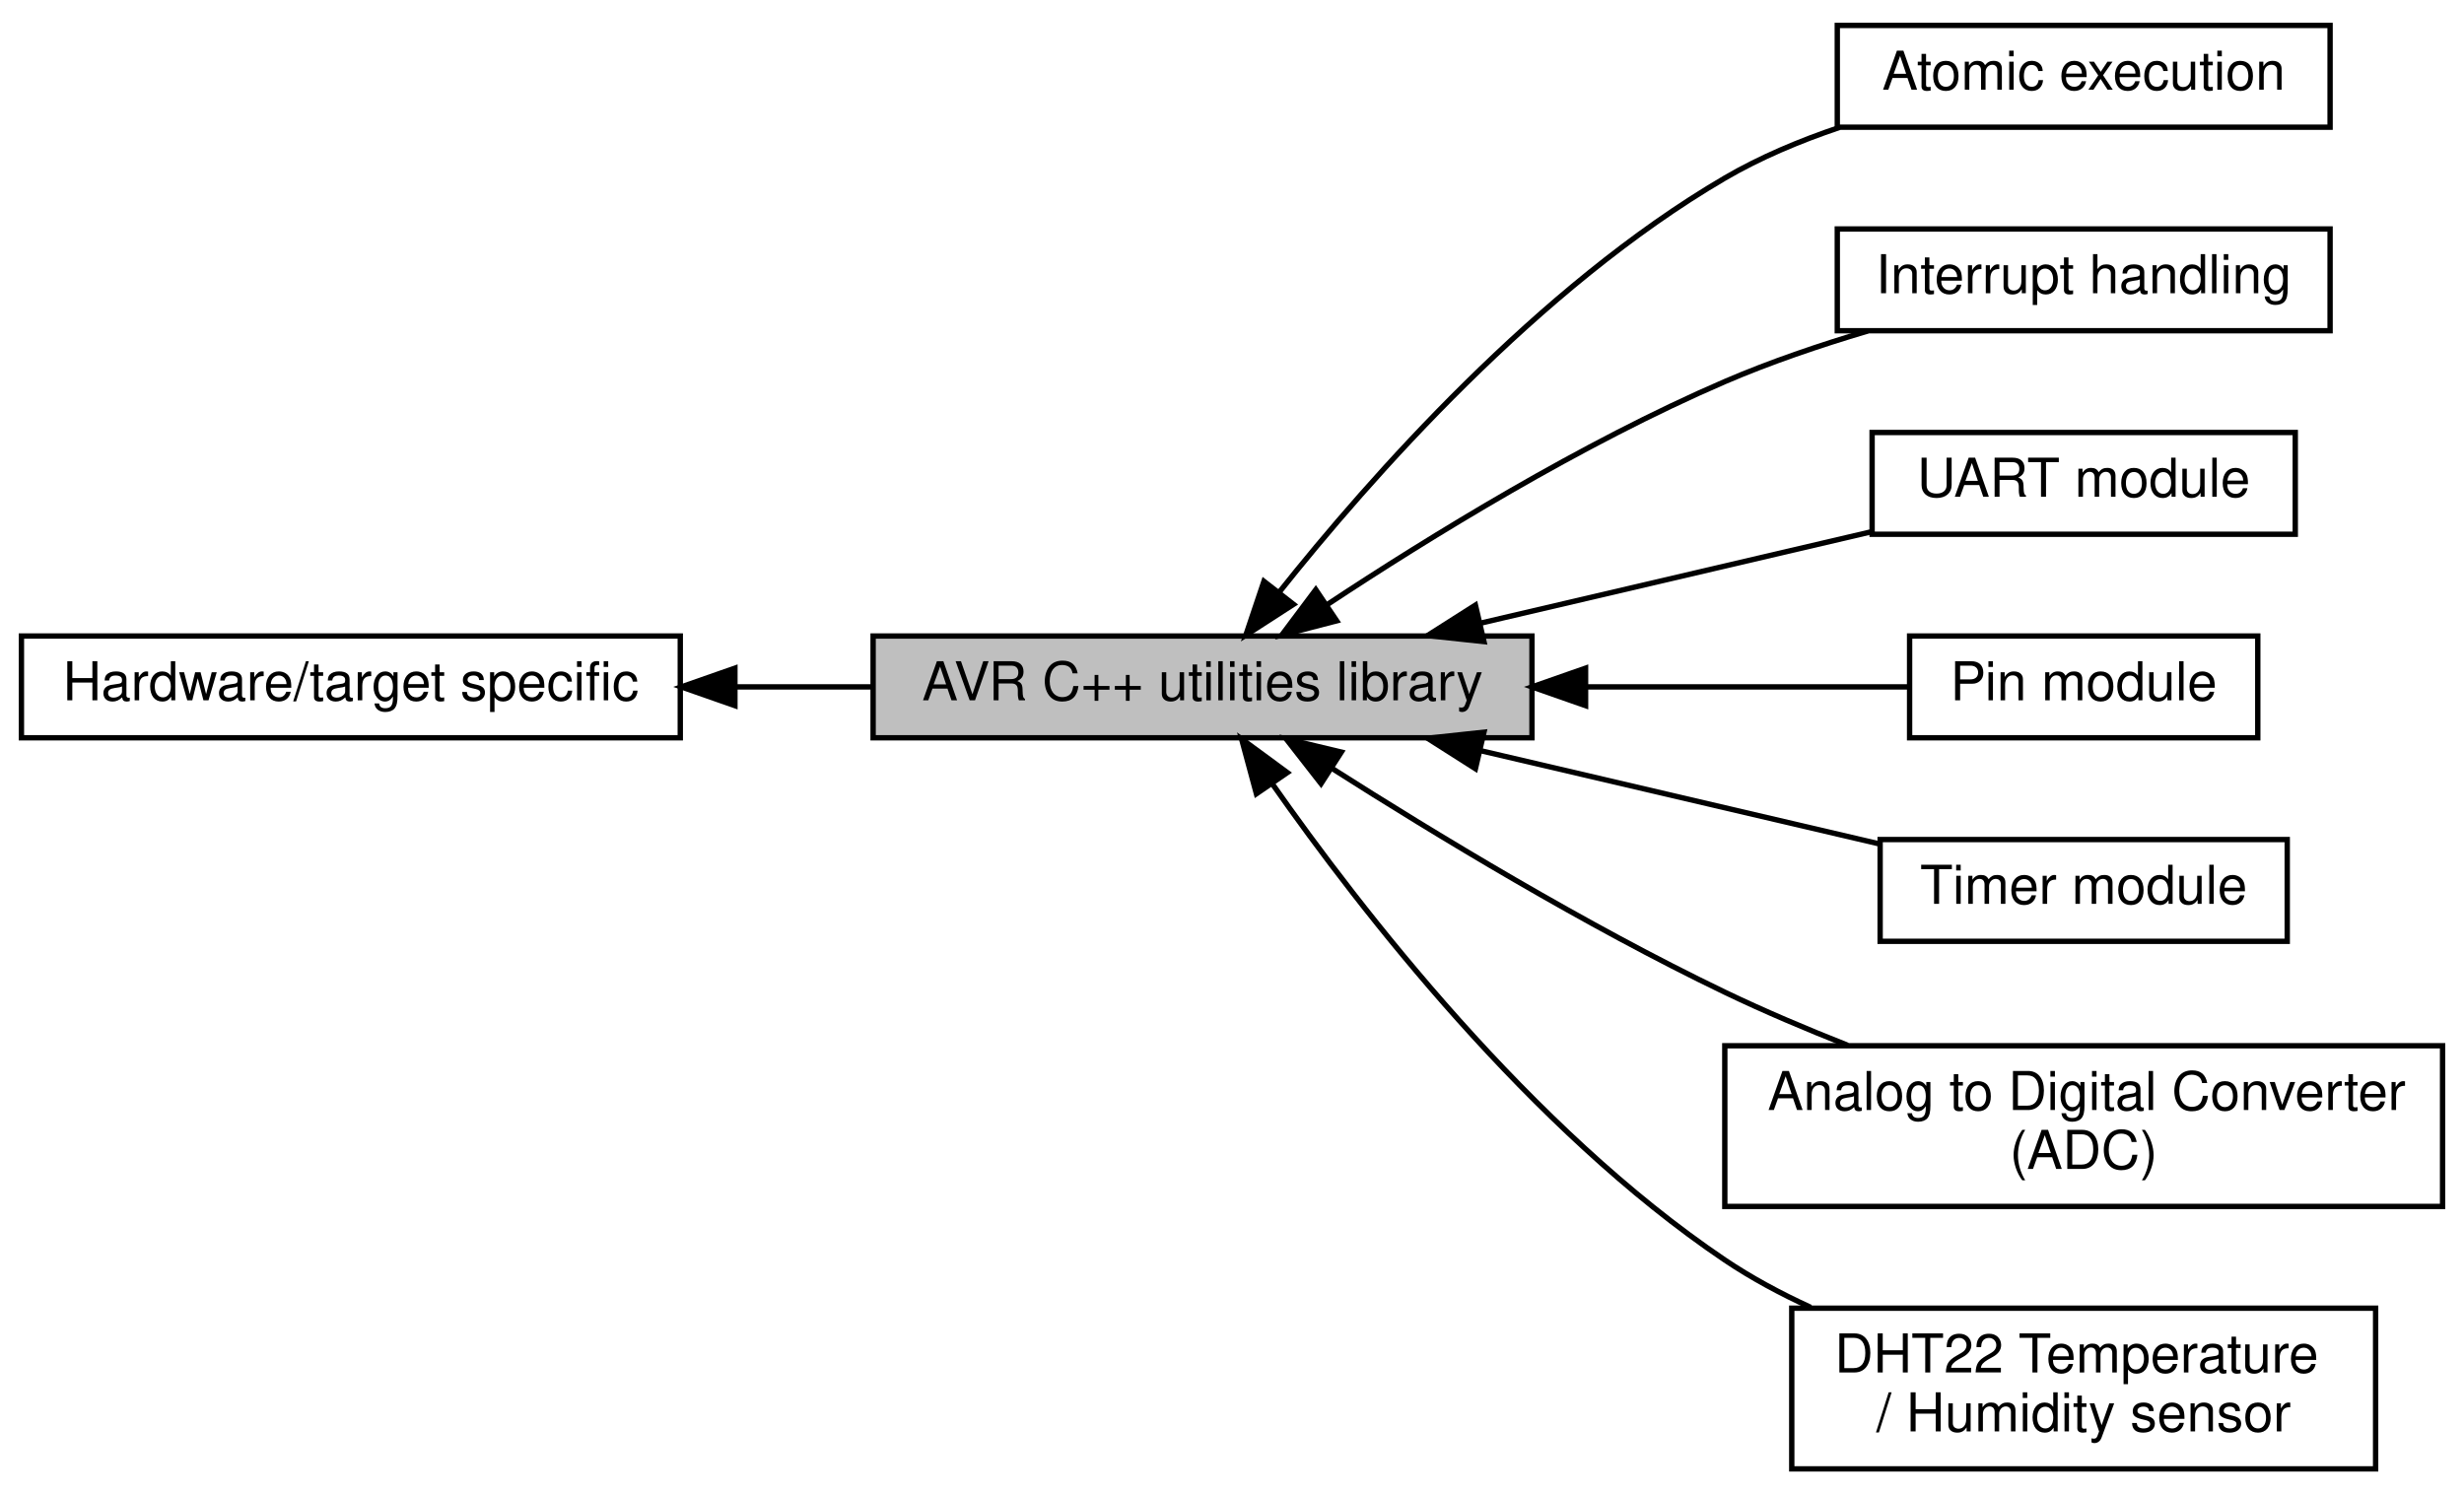
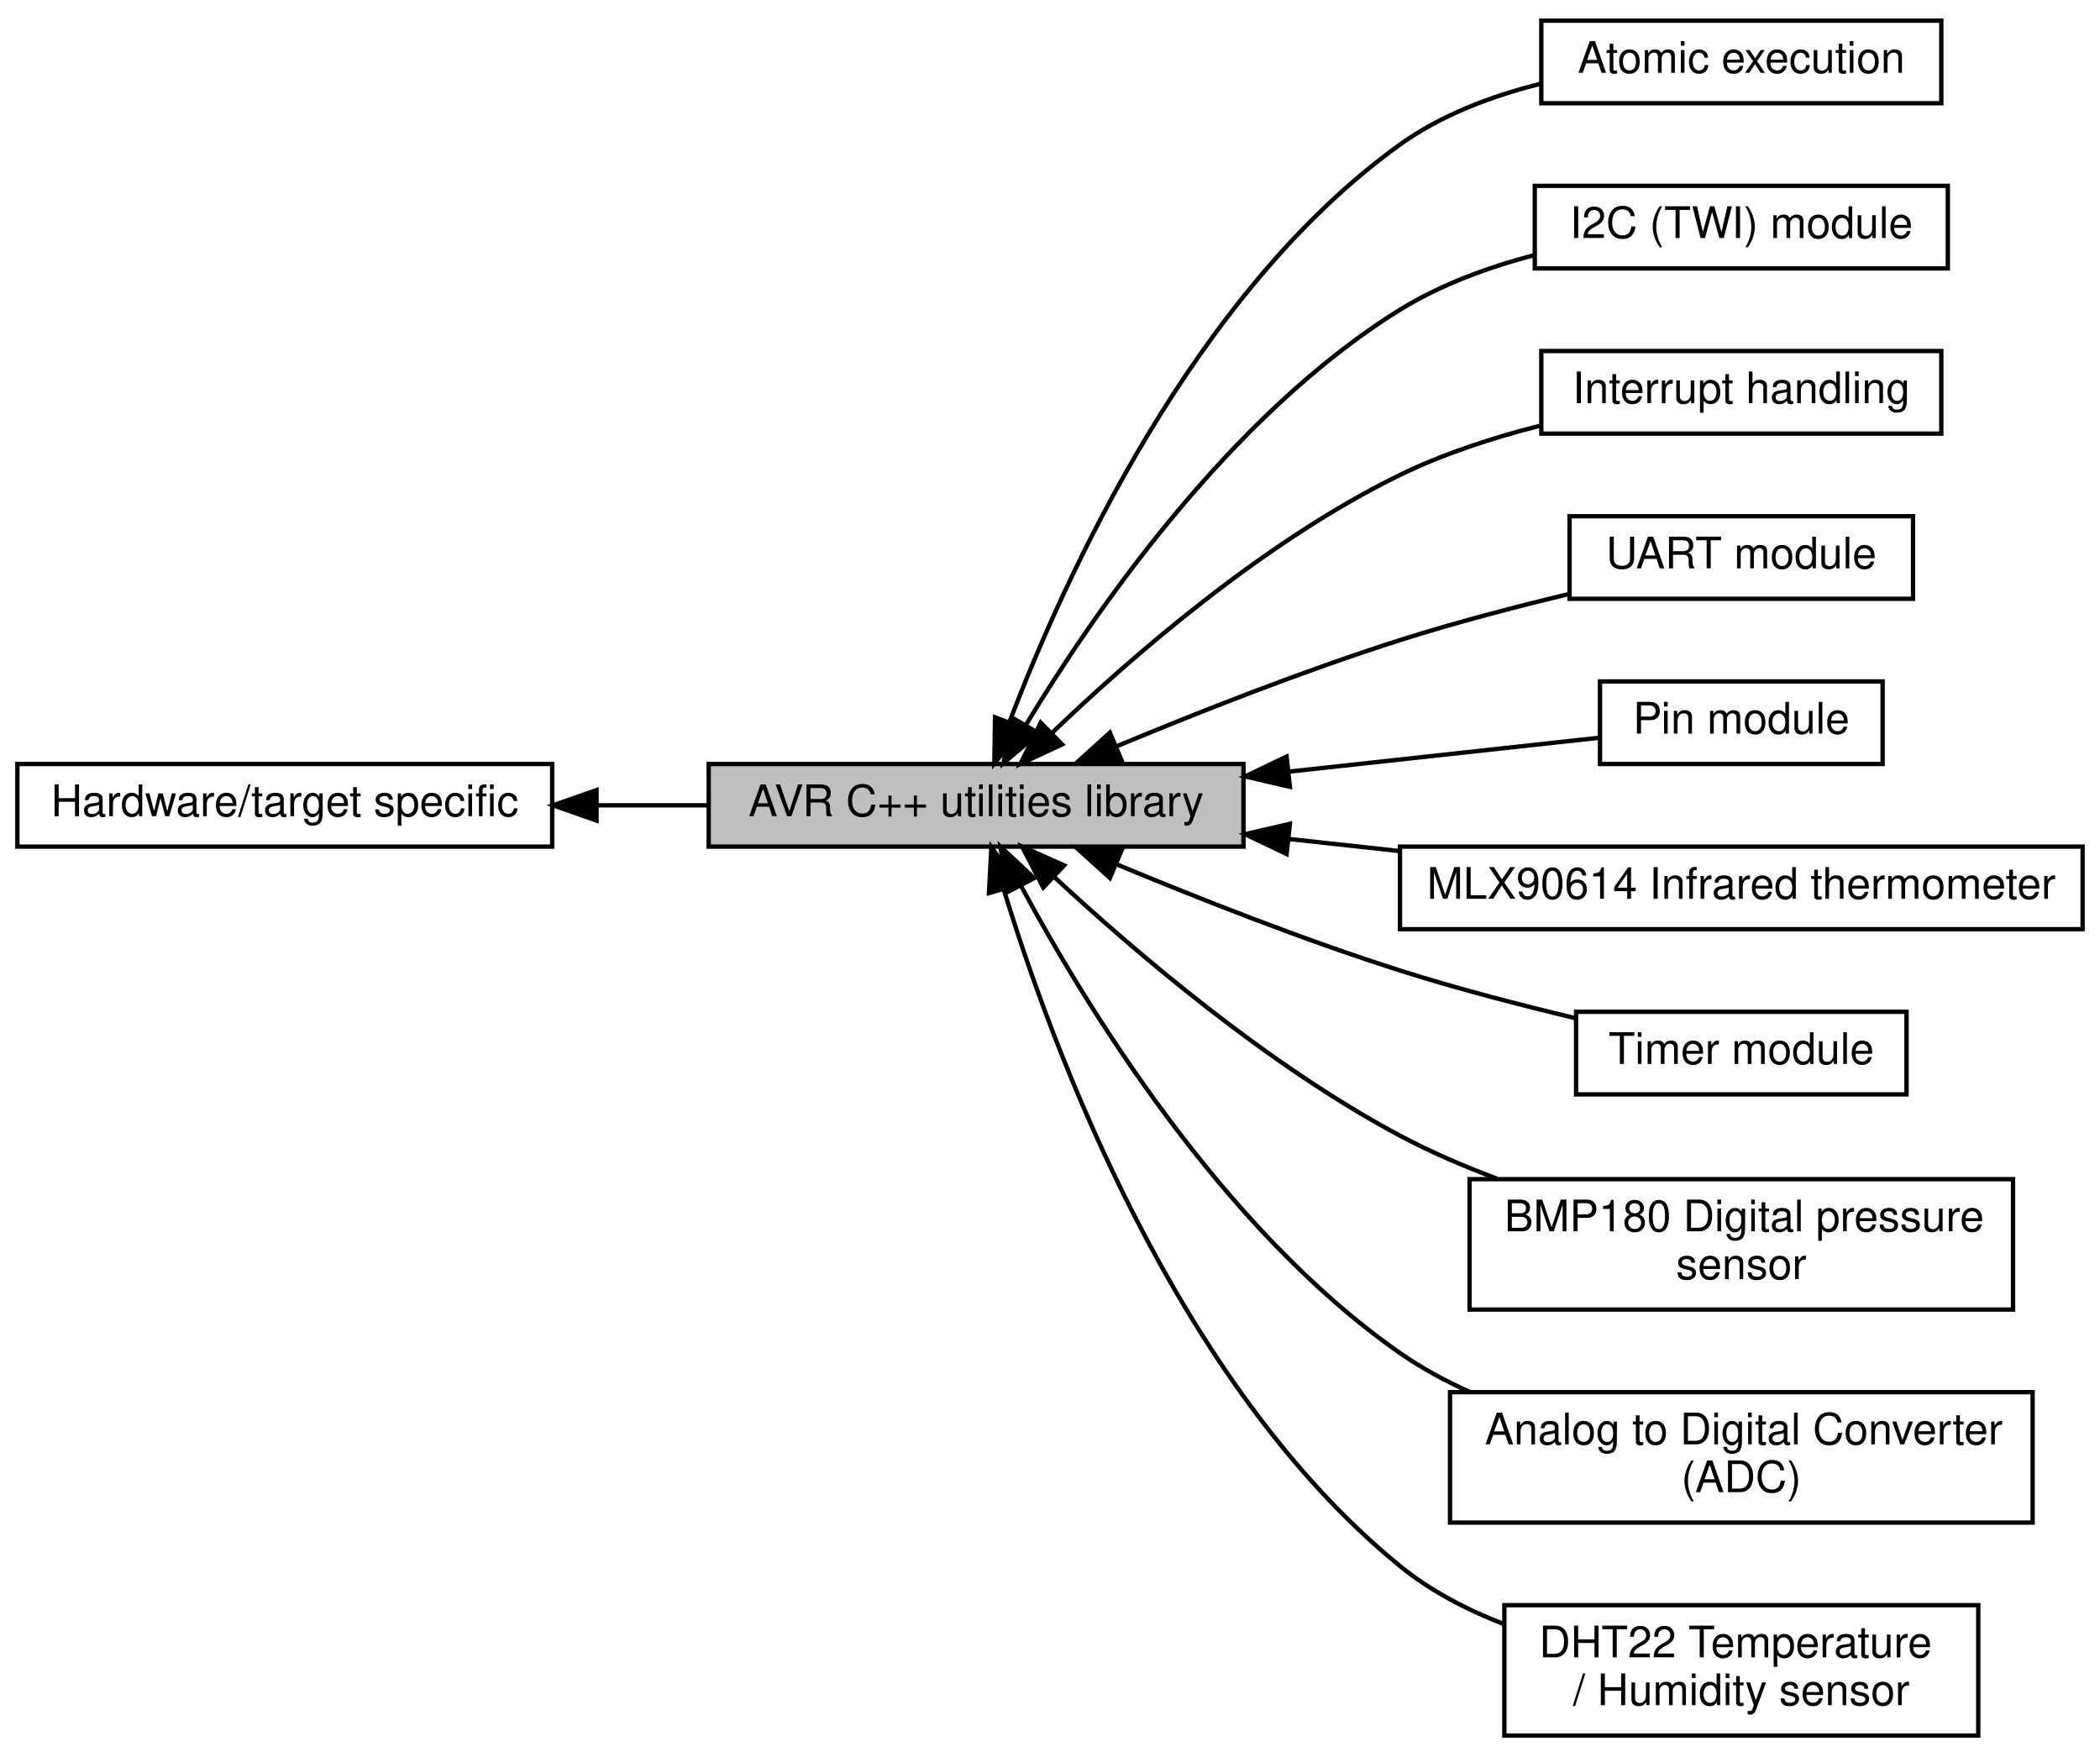
- <svg xmlns="http://www.w3.org/2000/svg" xmlns:xlink="http://www.w3.org/1999/xlink" width="460pt" height="279pt" viewBox="0.00 0.00 460.00 278.50">
-   <g id="graph0" class="graph" transform="scale(1 1) rotate(0) translate(4 274.5)">
+ <svg xmlns="http://www.w3.org/2000/svg" xmlns:xlink="http://www.w3.org/1999/xlink" width="483pt" height="404pt" viewBox="0.00 0.00 483.00 403.50">
+   <g id="graph0" class="graph" transform="scale(1 1) rotate(0) translate(4 399.5)">
    <g id="node1" class="node">
      <g id="a_node1">
        <a xlink:href="group__libtarget__atomic.html" target="_top" xlink:title="Utilities for ensuring atomic / non atomic execution of code blocks. ">
-           <polygon fill="none" stroke="black" points="339,-251 339,-270 431,-270 431,-251 339,-251" />
-           <text text-anchor="middle" x="385" y="-258" font-family="Helvetica,sans-Serif" font-size="10.00">Atomic execution</text>
+           <polygon fill="none" stroke="black" points="350.5,-376 350.5,-395 442.5,-395 442.5,-376 350.5,-376" />
+           <text text-anchor="middle" x="396.5" y="-383" font-family="Helvetica,sans-Serif" font-size="10.00">Atomic execution</text>
        </a>
      </g>
    </g>
    <g id="node2" class="node">
      <g id="a_node2">
-         <a xlink:href="group__libtarget__interrupt.html" target="_top" xlink:title="Utilities for interrupt service routines. ">
-           <polygon fill="none" stroke="black" points="339,-213 339,-232 431,-232 431,-213 339,-213" />
-           <text text-anchor="middle" x="385" y="-220" font-family="Helvetica,sans-Serif" font-size="10.00">Interrupt handling</text>
+         <a xlink:href="group__libtarget__i2c.html" target="_top" xlink:title="Wrapper for accessing built-in I2C (TWI) communication interfaces. ">
+           <polygon fill="none" stroke="black" points="349,-338 349,-357 444,-357 444,-338 349,-338" />
+           <text text-anchor="middle" x="396.5" y="-345" font-family="Helvetica,sans-Serif" font-size="10.00">I2C (TWI) module</text>
        </a>
      </g>
    </g>
    <g id="node3" class="node">
      <g id="a_node3">
-         <a xlink:href="group__libtarget__uart.html" target="_top" xlink:title="Wrapper for accessing built-in UART communication interfaces. ">
-           <polygon fill="none" stroke="black" points="345.5,-175 345.5,-194 424.5,-194 424.5,-175 345.5,-175" />
-           <text text-anchor="middle" x="385" y="-182" font-family="Helvetica,sans-Serif" font-size="10.00">UART module</text>
+         <a xlink:href="group__libtarget__interrupt.html" target="_top" xlink:title="Utilities for interrupt service routines. ">
+           <polygon fill="none" stroke="black" points="350.5,-300 350.5,-319 442.5,-319 442.5,-300 350.5,-300" />
+           <text text-anchor="middle" x="396.5" y="-307" font-family="Helvetica,sans-Serif" font-size="10.00">Interrupt handling</text>
        </a>
      </g>
    </g>
    <g id="node4" class="node">
      <g id="a_node4">
-         <a xlink:href="group__libtarget__pin.html" target="_top" xlink:title="Wrapper for accessing digital I/O ports. ">
-           <polygon fill="none" stroke="black" points="352.5,-137 352.5,-156 417.5,-156 417.5,-137 352.5,-137" />
-           <text text-anchor="middle" x="385" y="-144" font-family="Helvetica,sans-Serif" font-size="10.00">Pin module</text>
+         <a xlink:href="group__libtarget__uart.html" target="_top" xlink:title="Wrapper for accessing built-in UART communication interfaces. ">
+           <polygon fill="none" stroke="black" points="357,-262 357,-281 436,-281 436,-262 357,-262" />
+           <text text-anchor="middle" x="396.5" y="-269" font-family="Helvetica,sans-Serif" font-size="10.00">UART module</text>
        </a>
      </g>
    </g>
    <g id="node5" class="node">
      <g id="a_node5">
-         <a xlink:href="group__libtarget__timer.html" target="_top" xlink:title="Wrapper for accessing built-in timers facilities. ">
-           <polygon fill="none" stroke="black" points="347,-99 347,-118 423,-118 423,-99 347,-99" />
-           <text text-anchor="middle" x="385" y="-106" font-family="Helvetica,sans-Serif" font-size="10.00">Timer module</text>
+         <a xlink:href="group__libtarget__pin.html" target="_top" xlink:title="Wrapper for accessing digital I/O ports. ">
+           <polygon fill="none" stroke="black" points="364,-224 364,-243 429,-243 429,-224 364,-224" />
+           <text text-anchor="middle" x="396.5" y="-231" font-family="Helvetica,sans-Serif" font-size="10.00">Pin module</text>
        </a>
      </g>
    </g>
    <g id="node6" class="node">
-       <polygon fill="#bfbfbf" stroke="black" points="159,-137 159,-156 282,-156 282,-137 159,-137" />
-       <text text-anchor="middle" x="220.5" y="-144" font-family="Helvetica,sans-Serif" font-size="10.00">AVR C++ utilities library</text>
+       <g id="a_node6">
+         <a xlink:href="group__libtarget__mlx90614.html" target="_top" xlink:title="Avr::Mlx90614 decodes data from Melexis MLX90614 Infrared thermometer sensors. ">
+           <polygon fill="none" stroke="black" points="318,-186 318,-205 475,-205 475,-186 318,-186" />
+           <text text-anchor="middle" x="396.5" y="-193" font-family="Helvetica,sans-Serif" font-size="10.00">MLX90614 Infrared thermometer</text>
+         </a>
+       </g>
+     </g>
+     <g id="node7" class="node">
+       <g id="a_node7">
+         <a xlink:href="group__libtarget__timer.html" target="_top" xlink:title="Wrapper for accessing built-in timers facilities. ">
+           <polygon fill="none" stroke="black" points="358.5,-148 358.5,-167 434.5,-167 434.5,-148 358.5,-148" />
+           <text text-anchor="middle" x="396.5" y="-155" font-family="Helvetica,sans-Serif" font-size="10.00">Timer module</text>
+         </a>
+       </g>
+     </g>
+     <g id="node8" class="node">
+       <polygon fill="#bfbfbf" stroke="black" points="159,-205 159,-224 282,-224 282,-205 159,-205" />
+       <text text-anchor="middle" x="220.5" y="-212" font-family="Helvetica,sans-Serif" font-size="10.00">AVR C++ utilities library</text>
    </g>
    <g id="edge3" class="edge">
-       <path fill="none" stroke="black" d="M234.757,-164.111C251.753,-185.48 283.214,-221.168 318,-241.5 324.588,-245.351 332.007,-248.464 339.43,-250.967" />
-       <polygon fill="black" stroke="black" points="237.485,-161.918 228.584,-156.171 231.959,-166.214 237.485,-161.918" />
+       <path fill="none" stroke="black" d="M228.25,-233.839C240.671,-266.475 270.325,-332.264 318,-366.5 327.452,-373.288 339.045,-377.667 350.357,-380.487" />
+       <polygon fill="black" stroke="black" points="231.423,-232.323 224.698,-224.136 224.849,-234.729 231.423,-232.323" />
    </g>
-     <g id="edge5" class="edge">
-       <path fill="none" stroke="black" d="M243.825,-161.901C262.851,-174.474 291.28,-191.985 318,-203.5 326.432,-207.134 335.762,-210.3 344.688,-212.952" />
-       <polygon fill="black" stroke="black" points="245.544,-158.839 235.29,-156.174 241.643,-164.652 245.544,-158.839" />
+     <g id="edge6" class="edge">
+       <path fill="none" stroke="black" d="M231.927,-232.934C247.351,-258.461 278.706,-304.171 318,-328.5 327.305,-334.261 338.247,-338.276 348.93,-341.074" />
+       <polygon fill="black" stroke="black" points="234.895,-231.076 226.812,-224.226 228.859,-234.621 234.895,-231.076" />
+     </g>
+     <g id="edge7" class="edge">
+       <path fill="none" stroke="black" d="M238.073,-231.26C256.166,-248.608 286.751,-275.26 318,-290.5 327.961,-295.358 339.265,-299.035 350.099,-301.795" />
+       <polygon fill="black" stroke="black" points="240.274,-228.516 230.682,-224.018 235.375,-233.517 240.274,-228.516" />
+     </g>
+     <g id="edge11" class="edge">
+       <path fill="none" stroke="black" d="M252.651,-228.003C271.369,-235.804 295.789,-245.44 318,-252.5 330.542,-256.487 344.448,-260.131 356.979,-263.138" />
+       <polygon fill="black" stroke="black" points="253.999,-224.773 243.425,-224.114 251.28,-231.223 253.999,-224.773" />
+     </g>
+     <g id="edge9" class="edge">
+       <path fill="none" stroke="black" d="M292.472,-222.25C317.244,-224.955 343.811,-227.856 363.763,-230.034" />
+       <polygon fill="black" stroke="black" points="292.678,-218.752 282.357,-221.145 291.918,-225.71 292.678,-218.752" />
    </g>
    <g id="edge8" class="edge">
-       <path fill="none" stroke="black" d="M272.326,-158.385C295.875,-163.892 323.409,-170.331 345.245,-175.437" />
-       <polygon fill="black" stroke="black" points="273.04,-154.958 262.506,-156.089 271.446,-161.774 273.04,-154.958" />
+       <path fill="none" stroke="black" d="M292.446,-206.753C300.818,-205.839 309.396,-204.902 317.855,-203.978" />
+       <polygon fill="black" stroke="black" points="291.918,-203.29 282.357,-207.855 292.678,-210.248 291.918,-203.29" />
    </g>
-     <g id="edge6" class="edge">
-       <path fill="none" stroke="black" d="M292.185,-146.5C313.122,-146.5 335.01,-146.5 352.162,-146.5" />
-       <polygon fill="black" stroke="black" points="292.009,-143 282.009,-146.5 292.009,-150 292.009,-143" />
+     <g id="edge10" class="edge">
+       <path fill="none" stroke="black" d="M252.651,-200.997C271.369,-193.196 295.789,-183.56 318,-176.5 330.938,-172.387 345.328,-168.639 358.162,-165.579" />
+       <polygon fill="black" stroke="black" points="251.28,-197.777 243.425,-204.886 253.999,-204.227 251.28,-197.777" />
    </g>
-     <g id="edge7" class="edge">
-       <path fill="none" stroke="black" d="M272.55,-134.562C296.648,-128.927 324.879,-122.325 346.897,-117.176" />
-       <polygon fill="black" stroke="black" points="271.446,-131.226 262.506,-136.911 273.04,-138.042 271.446,-131.226" />
+     <g id="node10" class="node">
+       <g id="a_node10">
+         <a xlink:href="group__libtarget__bmp180.html" target="_top" xlink:title="Avr::Bmp180 decodes data from Bosch BMP180 Digital pressure sensors. ">
+           <polygon fill="none" stroke="black" points="334,-98.5 334,-128.5 459,-128.5 459,-98.5 334,-98.5" />
+           <text text-anchor="start" x="342" y="-116.5" font-family="Helvetica,sans-Serif" font-size="10.00">BMP180 Digital pressure</text>
+           <text text-anchor="middle" x="396.5" y="-105.5" font-family="Helvetica,sans-Serif" font-size="10.00"> sensor</text>
+         </a>
+       </g>
    </g>
-     <g id="node8" class="node">
-       <g id="a_node8">
+     <g id="edge4" class="edge">
+       <path fill="none" stroke="black" d="M238.59,-197.907C256.904,-180.918 287.48,-154.762 318,-138.5 324.987,-134.777 332.626,-131.487 340.297,-128.617" />
+       <polygon fill="black" stroke="black" points="235.948,-195.588 231.082,-205 240.755,-200.677 235.948,-195.588" />
+     </g>
+     <g id="node11" class="node">
+       <g id="a_node11">
        <a xlink:href="group__libtarget__adc.html" target="_top" xlink:title="Wrapper for accessing built-in analog to digital conversion facilities. ">
-           <polygon fill="none" stroke="black" points="318,-49.5 318,-79.5 452,-79.5 452,-49.5 318,-49.5" />
-           <text text-anchor="start" x="326" y="-67.5" font-family="Helvetica,sans-Serif" font-size="10.00">Analog to Digital Converter</text>
-           <text text-anchor="middle" x="385" y="-56.5" font-family="Helvetica,sans-Serif" font-size="10.00"> (ADC)</text>
+           <polygon fill="none" stroke="black" points="329.5,-49.5 329.5,-79.5 463.5,-79.5 463.5,-49.5 329.5,-49.5" />
+           <text text-anchor="start" x="337.5" y="-67.5" font-family="Helvetica,sans-Serif" font-size="10.00">Analog to Digital Converter</text>
+           <text text-anchor="middle" x="396.5" y="-56.5" font-family="Helvetica,sans-Serif" font-size="10.00"> (ADC)</text>
        </a>
      </g>
    </g>
    <g id="edge2" class="edge">
-       <path fill="none" stroke="black" d="M244.746,-131.237C263.916,-119.029 292.075,-101.953 318,-89.5 325.289,-85.998 333.207,-82.641 340.945,-79.585" />
-       <polygon fill="black" stroke="black" points="242.622,-128.442 236.107,-136.797 246.41,-134.328 242.622,-128.442" />
+       <path fill="none" stroke="black" d="M230.792,-196.049C245.55,-168.586 276.932,-117.128 318,-88.5 322.969,-85.037 328.455,-82.059 334.144,-79.503" />
+       <polygon fill="black" stroke="black" points="227.647,-194.51 226.12,-204.994 233.852,-197.751 227.647,-194.51" />
+     </g>
+     <g id="node12" class="node">
+       <g id="a_node12">
+         <a xlink:href="group__libtarget__dht22.html" target="_top" xlink:title="Avr::Dht22 decodes data from DHT22 / AM2302 Temperature and Humidity sensors. ">
+           <polygon fill="none" stroke="black" points="342,-0.5 342,-30.5 451,-30.5 451,-0.5 342,-0.5" />
+           <text text-anchor="start" x="350" y="-18.5" font-family="Helvetica,sans-Serif" font-size="10.00">DHT22 Temperature </text>
+           <text text-anchor="middle" x="396.5" y="-7.5" font-family="Helvetica,sans-Serif" font-size="10.00">/ Humidity sensor</text>
+         </a>
+       </g>
+     </g>
+     <g id="edge5" class="edge">
+       <path fill="none" stroke="black" d="M226.873,-195.115C237.858,-159.074 266.319,-81.599 318,-39.5 324.989,-33.807 333.327,-29.46 341.904,-26.142" />
+       <polygon fill="black" stroke="black" points="223.463,-194.305 224.018,-204.885 230.182,-196.268 223.463,-194.305" />
    </g>
    <g id="node9" class="node">
      <g id="a_node9">
-         <a xlink:href="group__libtarget__dht22.html" target="_top" xlink:title="Avr::Dht22 decodes data from DHT22 / AM2302 Temperature and Humidity sensors. ">
-           <polygon fill="none" stroke="black" points="330.5,-0.5 330.5,-30.5 439.5,-30.5 439.5,-0.5 330.5,-0.5" />
-           <text text-anchor="start" x="338.5" y="-18.5" font-family="Helvetica,sans-Serif" font-size="10.00">DHT22 Temperature </text>
-           <text text-anchor="middle" x="385" y="-7.5" font-family="Helvetica,sans-Serif" font-size="10.00">/ Humidity sensor</text>
-         </a>
-       </g>
-     </g>
-     <g id="edge4" class="edge">
-       <path fill="none" stroke="black" d="M233.522,-128.407C250.004,-104.884 281.736,-63.931 318,-39.5 322.955,-36.162 328.431,-33.222 334.047,-30.651" />
-       <polygon fill="black" stroke="black" points="230.555,-126.546 227.79,-136.773 236.33,-130.502 230.555,-126.546" />
-     </g>
-     <g id="node7" class="node">
-       <g id="a_node7">
        <a xlink:href="group__target.html" target="_top" xlink:title="AVR dependent code. ">
-           <polygon fill="none" stroke="black" points="0,-137 0,-156 123,-156 123,-137 0,-137" />
-           <text text-anchor="middle" x="61.5" y="-144" font-family="Helvetica,sans-Serif" font-size="10.00">Hardware/target specific</text>
+           <polygon fill="none" stroke="black" points="0,-205 0,-224 123,-224 123,-205 0,-205" />
+           <text text-anchor="middle" x="61.5" y="-212" font-family="Helvetica,sans-Serif" font-size="10.00">Hardware/target specific</text>
        </a>
      </g>
    </g>
    <g id="edge1" class="edge">
-       <path fill="none" stroke="black" d="M133.21,-146.5C141.807,-146.5 150.53,-146.5 158.961,-146.5" />
-       <polygon fill="black" stroke="black" points="133.2,-143 123.2,-146.5 133.2,-150 133.2,-143" />
+       <path fill="none" stroke="black" d="M133.21,-214.5C141.807,-214.5 150.53,-214.5 158.961,-214.5" />
+       <polygon fill="black" stroke="black" points="133.2,-211 123.2,-214.5 133.2,-218 133.2,-211" />
    </g>
  </g>
</svg>
